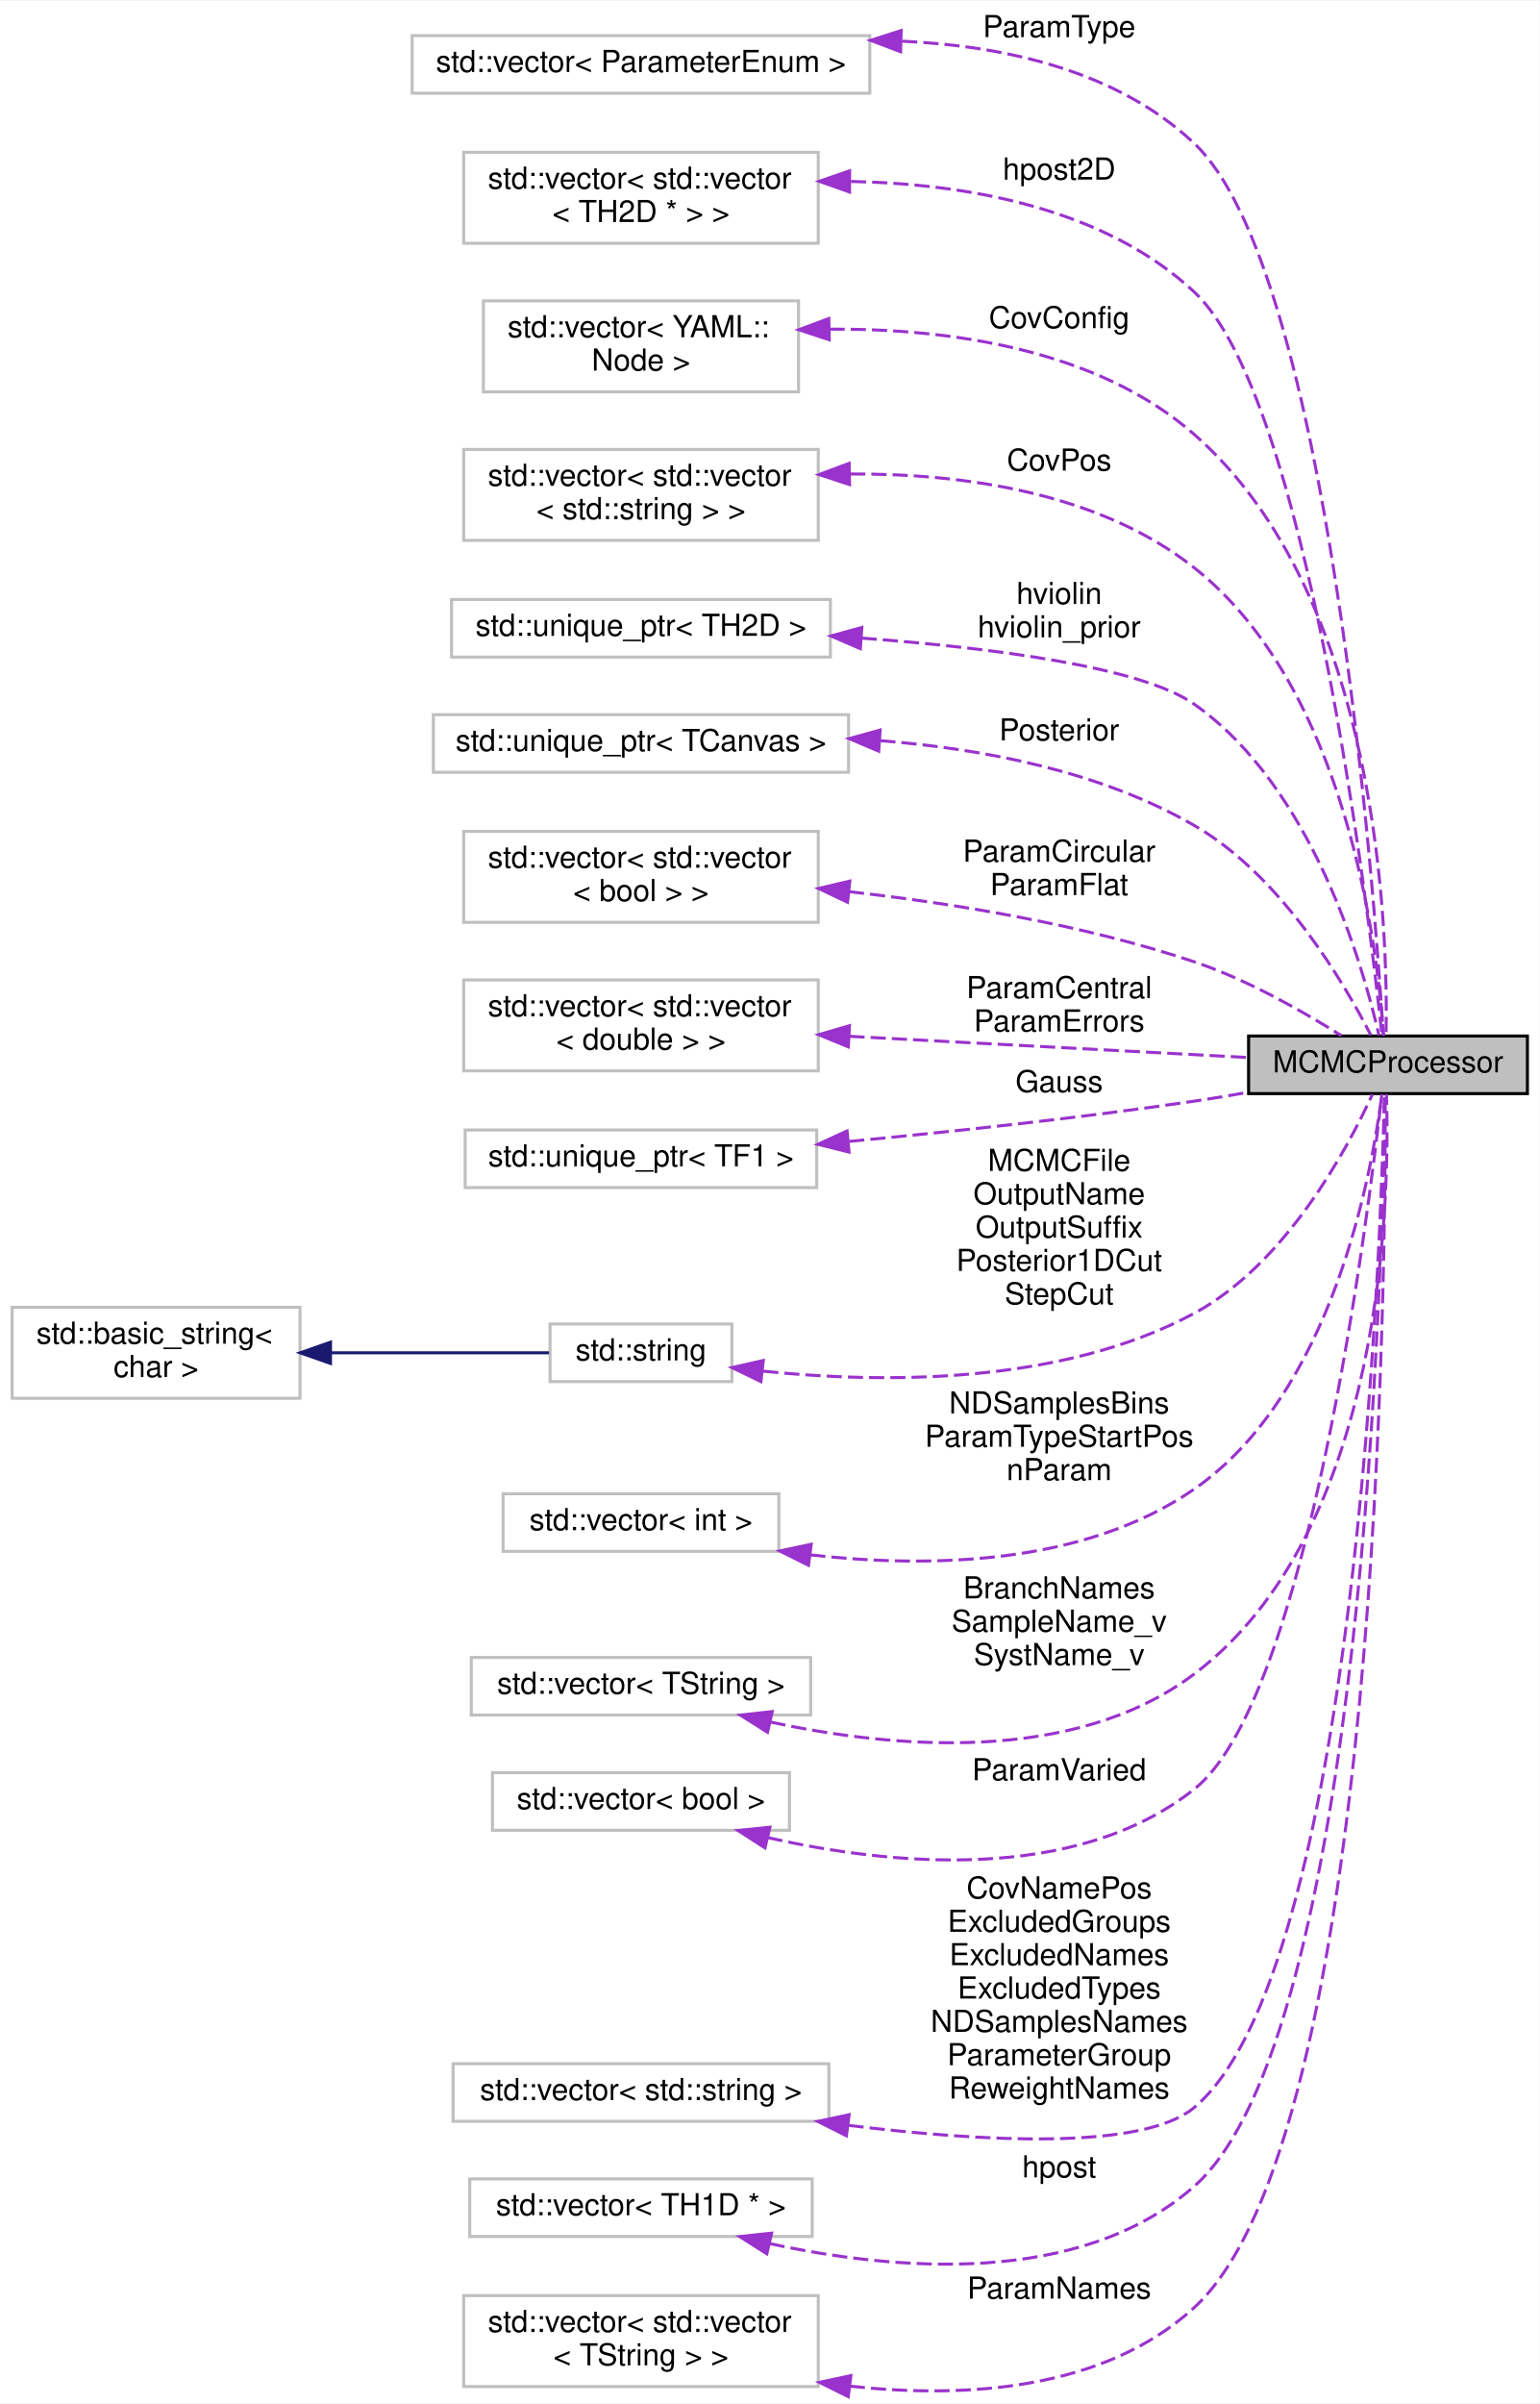
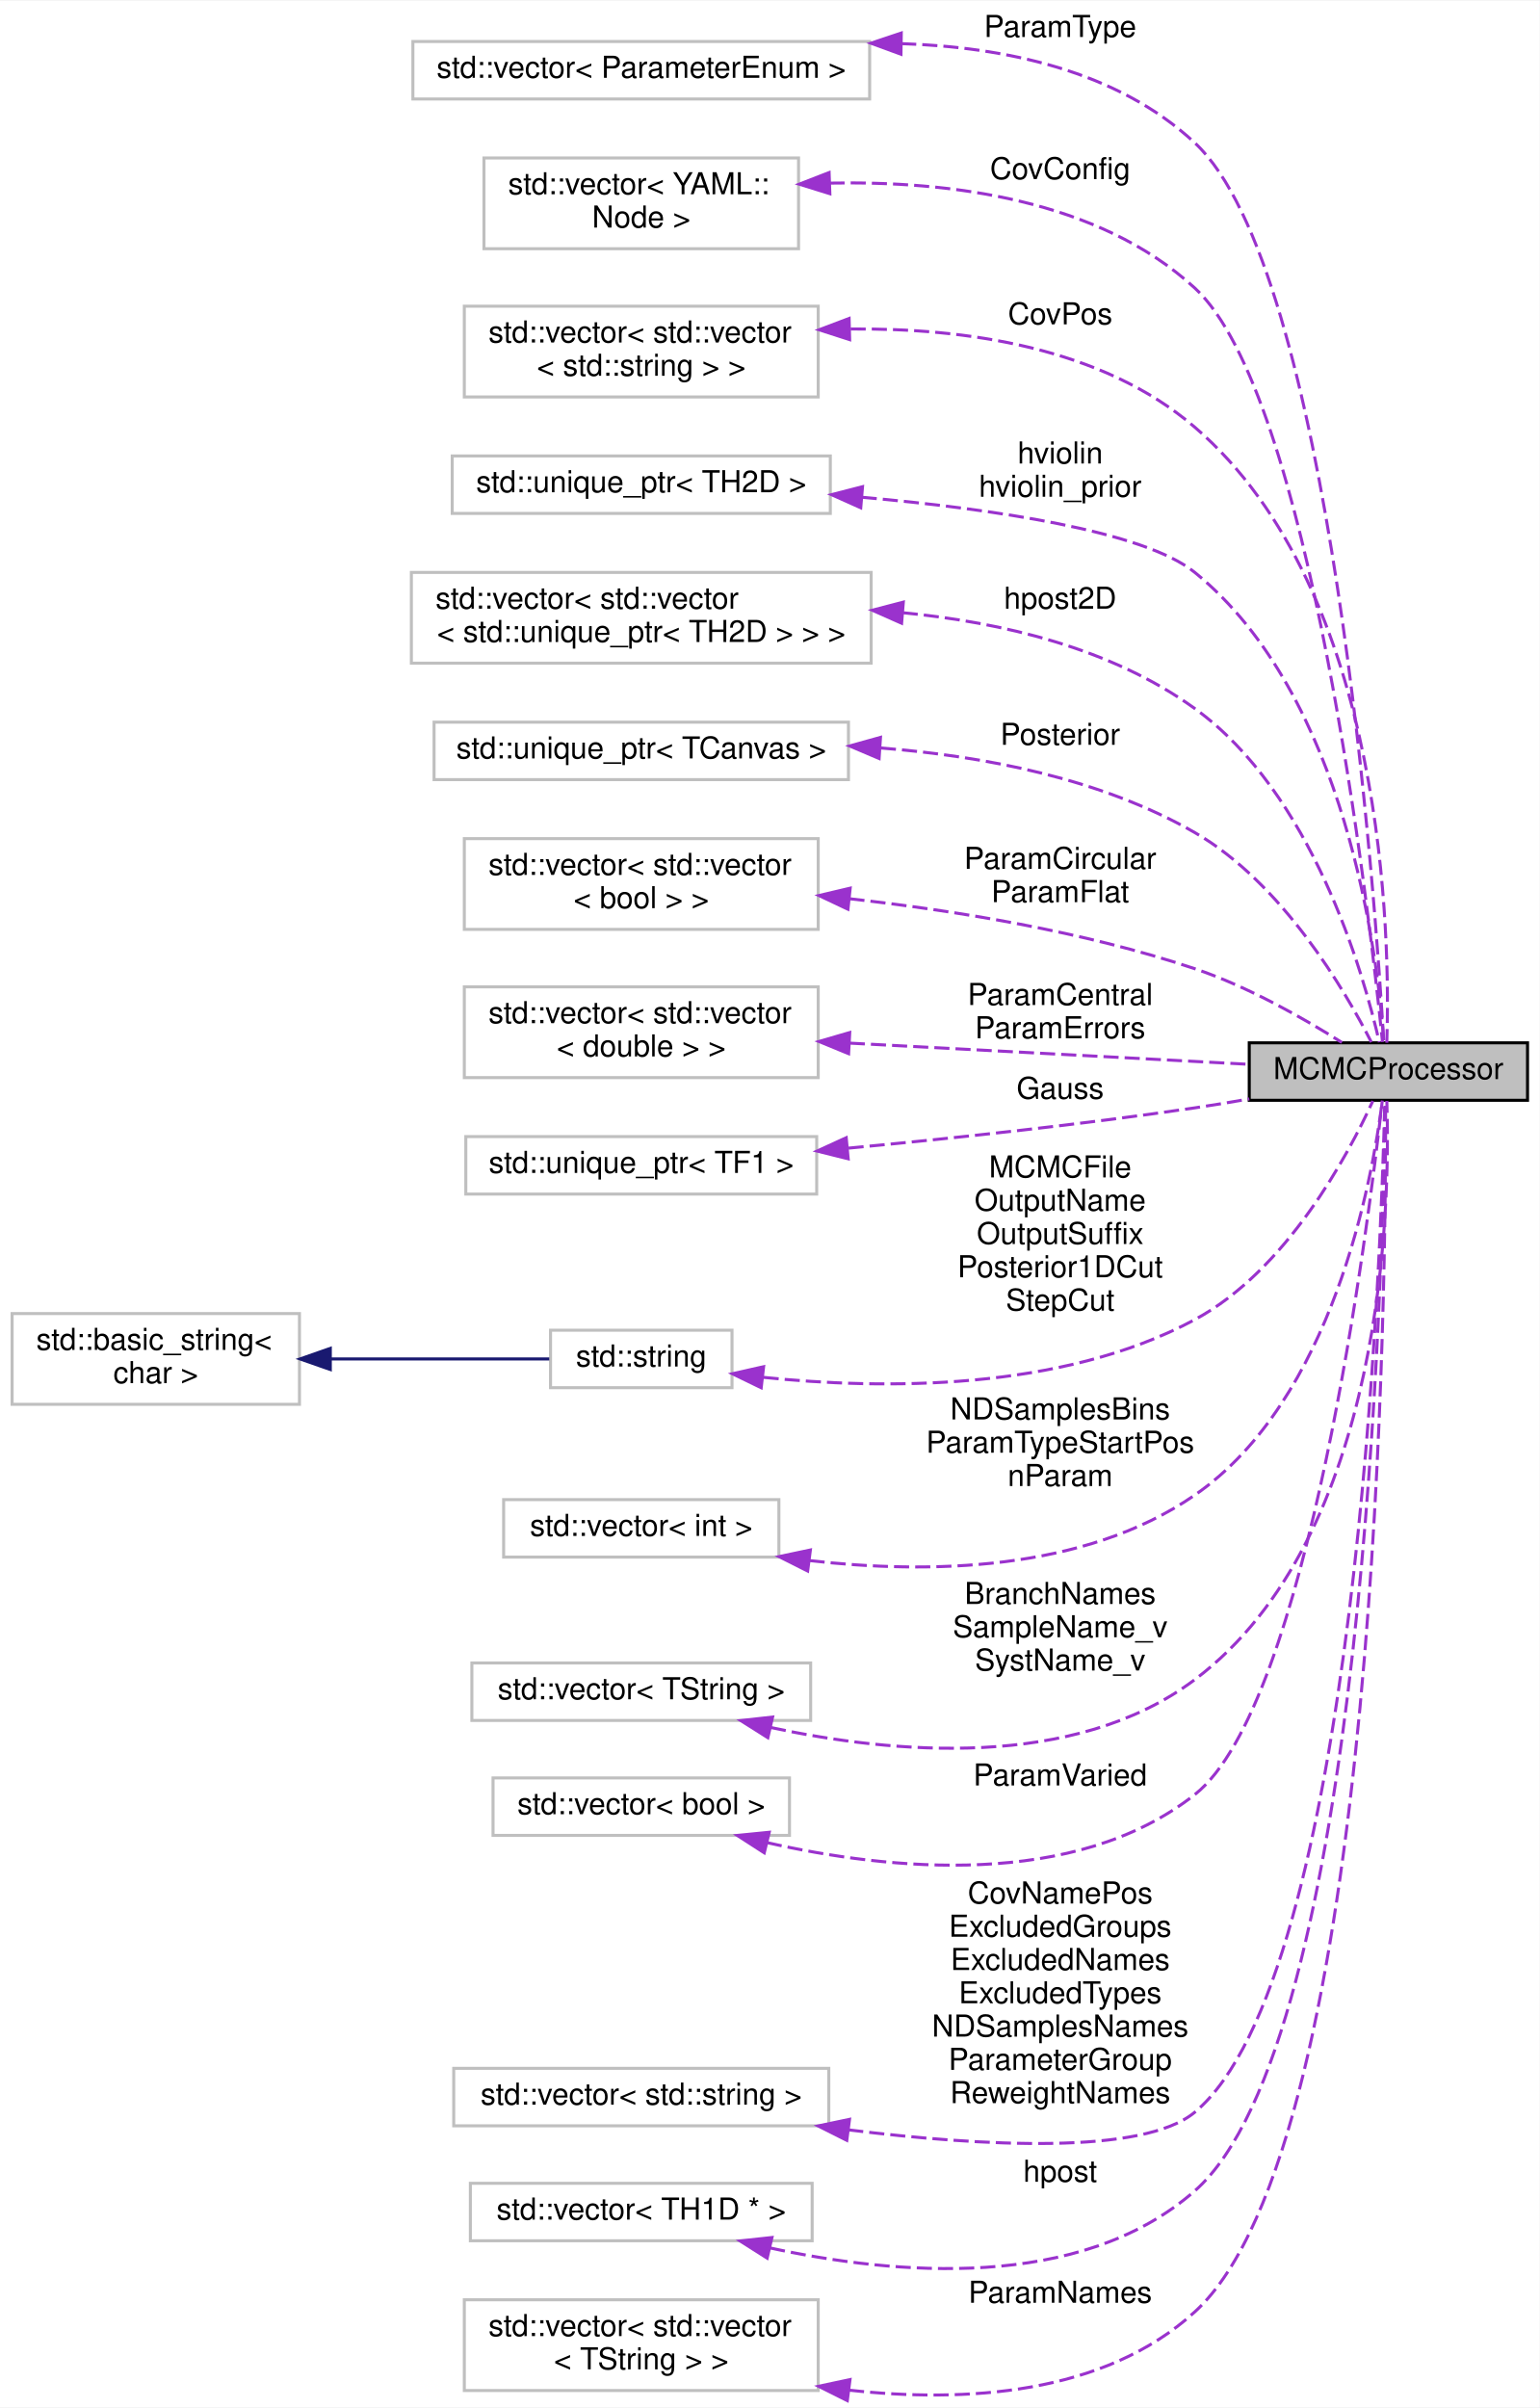
- <svg xmlns="http://www.w3.org/2000/svg" xmlns:xlink="http://www.w3.org/1999/xlink" width="508pt" height="793pt" viewBox="0.00 0.00 508.00 792.51">
-   <g id="graph0" class="graph" transform="scale(1 1) rotate(0) translate(4 788.51)">
-     <polygon fill="white" stroke="transparent" points="-4,4 -4,-788.51 504,-788.51 504,4 -4,4" />
+ <svg xmlns="http://www.w3.org/2000/svg" xmlns:xlink="http://www.w3.org/1999/xlink" width="509pt" height="796pt" viewBox="0.00 0.00 509.00 795.56">
+   <g id="graph0" class="graph" transform="scale(1 1) rotate(0) translate(4 791.56)">
+     <polygon fill="white" stroke="transparent" points="-4,4 -4,-791.56 505,-791.56 505,4 -4,4" />
    <g id="node1" class="node">
      <g id="a_node1">
        <a xlink:title="Class responsible for processing MCMC chains, performing diagnostics, generating plots,...">
-           <polygon fill="#bfbfbf" stroke="black" points="408,-428.01 408,-447.01 500,-447.01 500,-428.01 408,-428.01" />
-           <text text-anchor="middle" x="454" y="-435.01" font-family="Helvetica" font-size="10.00">MCMCProcessor</text>
+           <polygon fill="#bfbfbf" stroke="black" points="409,-428.06 409,-447.06 501,-447.06 501,-428.06 409,-428.06" />
+           <text text-anchor="middle" x="455" y="-435.06" font-family="Helvetica" font-size="10.00">MCMCProcessor</text>
        </a>
      </g>
    </g>
    <g id="node2" class="node">
      <g id="a_node2">
        <a xlink:title=" ">
-           <polygon fill="white" stroke="#bfbfbf" points="132,-758.01 132,-777.01 283,-777.01 283,-758.01 132,-758.01" />
-           <text text-anchor="middle" x="207.5" y="-765.01" font-family="Helvetica" font-size="10.00">std::vector&lt; ParameterEnum &gt;</text>
+           <polygon fill="white" stroke="#bfbfbf" points="132.5,-759.06 132.5,-778.06 283.5,-778.06 283.5,-759.06 132.5,-759.06" />
+           <text text-anchor="middle" x="208" y="-766.06" font-family="Helvetica" font-size="10.00">std::vector&lt; ParameterEnum &gt;</text>
        </a>
      </g>
    </g>
    <g id="edge1" class="edge">
-       <path fill="none" stroke="#9a32cd" stroke-dasharray="5,2" d="M293.69,-775.17C327.62,-773.61 364.56,-765.42 390,-741.51 434.48,-699.71 449.57,-493.9 452.46,-447.03" />
-       <polygon fill="#9a32cd" stroke="#9a32cd" points="293.17,-771.68 283.27,-775.45 293.36,-778.68 293.17,-771.68" />
-       <text text-anchor="middle" x="345.5" y="-776.51" font-family="Helvetica" font-size="10.00"> ParamType</text>
+       <path fill="none" stroke="#9a32cd" stroke-dasharray="5,2" d="M293.91,-777.36C328.04,-776.26 365.31,-768.48 391,-744.56 436.1,-702.57 450.71,-494.56 453.48,-447.18" />
+       <polygon fill="#9a32cd" stroke="#9a32cd" points="293.86,-773.86 283.91,-777.5 293.96,-780.86 293.86,-773.86" />
+       <text text-anchor="middle" x="346.5" y="-779.56" font-family="Helvetica" font-size="10.00"> ParamType</text>
    </g>
    <g id="node3" class="node">
      <g id="a_node3">
        <a xlink:title=" ">
-           <polygon fill="white" stroke="#bfbfbf" points="149,-708.51 149,-738.51 266,-738.51 266,-708.51 149,-708.51" />
-           <text text-anchor="start" x="157" y="-726.51" font-family="Helvetica" font-size="10.00">std::vector&lt; std::vector</text>
-           <text text-anchor="middle" x="207.5" y="-715.51" font-family="Helvetica" font-size="10.00">&lt; TH2D * &gt; &gt;</text>
+           <polygon fill="white" stroke="#bfbfbf" points="156,-709.56 156,-739.56 260,-739.56 260,-709.56 156,-709.56" />
+           <text text-anchor="start" x="164" y="-727.56" font-family="Helvetica" font-size="10.00">std::vector&lt; YAML::</text>
+           <text text-anchor="middle" x="208" y="-716.56" font-family="Helvetica" font-size="10.00">Node &gt;</text>
        </a>
      </g>
    </g>
    <g id="edge2" class="edge">
-       <path fill="none" stroke="#9a32cd" stroke-dasharray="5,2" d="M276.8,-728.9C314.68,-728.12 360.04,-720.36 390,-692.51 427.33,-657.82 447.5,-489.34 452.02,-447.12" />
-       <polygon fill="#9a32cd" stroke="#9a32cd" points="276.32,-725.41 266.33,-728.95 276.35,-732.41 276.32,-725.41" />
-       <text text-anchor="middle" x="345.5" y="-729.51" font-family="Helvetica" font-size="10.00"> hpost2D</text>
+       <path fill="none" stroke="#9a32cd" stroke-dasharray="5,2" d="M270.23,-731.25C309.49,-732.03 358.93,-725.99 391,-696.56 429.1,-661.6 448.69,-490.27 453.05,-447.33" />
+       <polygon fill="#9a32cd" stroke="#9a32cd" points="270.35,-727.75 260.23,-730.9 270.1,-734.74 270.35,-727.75" />
+       <text text-anchor="middle" x="346.5" y="-732.56" font-family="Helvetica" font-size="10.00"> CovConfig</text>
    </g>
    <g id="node4" class="node">
      <g id="a_node4">
        <a xlink:title=" ">
-           <polygon fill="white" stroke="#bfbfbf" points="155.5,-659.51 155.5,-689.51 259.5,-689.51 259.5,-659.51 155.5,-659.51" />
-           <text text-anchor="start" x="163.5" y="-677.51" font-family="Helvetica" font-size="10.00">std::vector&lt; YAML::</text>
-           <text text-anchor="middle" x="207.5" y="-666.51" font-family="Helvetica" font-size="10.00">Node &gt;</text>
+           <polygon fill="white" stroke="#bfbfbf" points="149.5,-660.56 149.5,-690.56 266.5,-690.56 266.5,-660.56 149.5,-660.56" />
+           <text text-anchor="start" x="157.5" y="-678.56" font-family="Helvetica" font-size="10.00">std::vector&lt; std::vector</text>
+           <text text-anchor="middle" x="208" y="-667.56" font-family="Helvetica" font-size="10.00">&lt; std::string &gt; &gt;</text>
        </a>
      </g>
    </g>
    <g id="edge3" class="edge">
-       <path fill="none" stroke="#9a32cd" stroke-dasharray="5,2" d="M269.72,-680.18C308.56,-680.39 357.45,-673.92 390,-645.51 451.4,-591.92 454.04,-480.69 453.36,-447.23" />
-       <polygon fill="#9a32cd" stroke="#9a32cd" points="269.63,-676.68 259.56,-679.98 269.49,-683.68 269.63,-676.68" />
-       <text text-anchor="middle" x="345.5" y="-680.51" font-family="Helvetica" font-size="10.00"> CovConfig</text>
+       <path fill="none" stroke="#9a32cd" stroke-dasharray="5,2" d="M277.21,-683.02C314.88,-683.37 360.15,-677.07 391,-650.56 454.47,-596.02 455.6,-480.9 454.48,-447.09" />
+       <polygon fill="#9a32cd" stroke="#9a32cd" points="276.89,-679.51 266.8,-682.76 276.71,-686.51 276.89,-679.51" />
+       <text text-anchor="middle" x="346.5" y="-684.56" font-family="Helvetica" font-size="10.00"> CovPos</text>
    </g>
    <g id="node5" class="node">
      <g id="a_node5">
        <a xlink:title=" ">
-           <polygon fill="white" stroke="#bfbfbf" points="149,-610.51 149,-640.51 266,-640.51 266,-610.51 149,-610.51" />
-           <text text-anchor="start" x="157" y="-628.51" font-family="Helvetica" font-size="10.00">std::vector&lt; std::vector</text>
-           <text text-anchor="middle" x="207.5" y="-617.51" font-family="Helvetica" font-size="10.00">&lt; std::string &gt; &gt;</text>
+           <polygon fill="white" stroke="#bfbfbf" points="145.5,-622.06 145.5,-641.06 270.5,-641.06 270.5,-622.06 145.5,-622.06" />
+           <text text-anchor="middle" x="208" y="-629.06" font-family="Helvetica" font-size="10.00">std::unique_ptr&lt; TH2D &gt;</text>
        </a>
      </g>
    </g>
    <g id="edge4" class="edge">
-       <path fill="none" stroke="#9a32cd" stroke-dasharray="5,2" d="M276.52,-632.41C313.67,-632.57 358.4,-626.43 390,-601.51 440.53,-561.66 450.56,-476.09 452.53,-447.24" />
-       <polygon fill="#9a32cd" stroke="#9a32cd" points="276.33,-628.91 266.26,-632.21 276.19,-635.91 276.33,-628.91" />
-       <text text-anchor="middle" x="345.5" y="-633.51" font-family="Helvetica" font-size="10.00"> CovPos</text>
+       <path fill="none" stroke="#9a32cd" stroke-dasharray="5,2" d="M280.87,-627.41C324.21,-623.55 374.18,-616.22 391,-602.56 441.22,-561.78 451.46,-476.13 453.5,-447.28" />
+       <polygon fill="#9a32cd" stroke="#9a32cd" points="280.56,-623.93 270.89,-628.26 281.15,-630.9 280.56,-623.93" />
+       <text text-anchor="middle" x="346.5" y="-638.56" font-family="Helvetica" font-size="10.00"> hviolin</text>
+       <text text-anchor="middle" x="346.5" y="-627.56" font-family="Helvetica" font-size="10.00">hviolin_prior</text>
    </g>
    <g id="node6" class="node">
      <g id="a_node6">
        <a xlink:title=" ">
-           <polygon fill="white" stroke="#bfbfbf" points="145,-572.01 145,-591.01 270,-591.01 270,-572.01 145,-572.01" />
-           <text text-anchor="middle" x="207.5" y="-579.01" font-family="Helvetica" font-size="10.00">std::unique_ptr&lt; TH2D &gt;</text>
+           <polygon fill="white" stroke="#bfbfbf" points="132,-572.56 132,-602.56 284,-602.56 284,-572.56 132,-572.56" />
+           <text text-anchor="start" x="140" y="-590.56" font-family="Helvetica" font-size="10.00">std::vector&lt; std::vector</text>
+           <text text-anchor="middle" x="208" y="-579.56" font-family="Helvetica" font-size="10.00">&lt; std::unique_ptr&lt; TH2D &gt; &gt; &gt;</text>
        </a>
      </g>
    </g>
    <g id="edge5" class="edge">
-       <path fill="none" stroke="#9a32cd" stroke-dasharray="5,2" d="M280.31,-578.26C323.11,-575.07 372.45,-568.79 390,-556.51 428.88,-529.31 445.72,-470.42 451.02,-447.2" />
-       <polygon fill="#9a32cd" stroke="#9a32cd" points="279.89,-574.78 270.16,-578.97 280.38,-581.77 279.89,-574.78" />
-       <text text-anchor="middle" x="345.5" y="-589.51" font-family="Helvetica" font-size="10.00"> hviolin</text>
-       <text text-anchor="middle" x="345.5" y="-578.51" font-family="Helvetica" font-size="10.00">hviolin_prior</text>
+       <path fill="none" stroke="#9a32cd" stroke-dasharray="5,2" d="M294.44,-589.24C327.22,-586.07 363.35,-577.52 391,-557.56 429.73,-529.6 446.65,-470.53 452,-447.27" />
+       <polygon fill="#9a32cd" stroke="#9a32cd" points="294.07,-585.76 284.38,-590.06 294.64,-592.74 294.07,-585.76" />
+       <text text-anchor="middle" x="346.5" y="-590.56" font-family="Helvetica" font-size="10.00"> hpost2D</text>
    </g>
    <g id="node7" class="node">
      <g id="a_node7">
        <a xlink:title=" ">
-           <polygon fill="white" stroke="#bfbfbf" points="139,-534.01 139,-553.01 276,-553.01 276,-534.01 139,-534.01" />
-           <text text-anchor="middle" x="207.5" y="-541.01" font-family="Helvetica" font-size="10.00">std::unique_ptr&lt; TCanvas &gt;</text>
+           <polygon fill="white" stroke="#bfbfbf" points="139.5,-534.06 139.5,-553.06 276.5,-553.06 276.5,-534.06 139.5,-534.06" />
+           <text text-anchor="middle" x="208" y="-541.06" font-family="Helvetica" font-size="10.00">std::unique_ptr&lt; TCanvas &gt;</text>
        </a>
      </g>
    </g>
    <g id="edge6" class="edge">
-       <path fill="none" stroke="#9a32cd" stroke-dasharray="5,2" d="M286.49,-544.43C320.22,-541.77 358.98,-534.38 390,-516.51 418.88,-499.87 439.59,-464.42 448.36,-447.24" />
-       <polygon fill="#9a32cd" stroke="#9a32cd" points="285.95,-540.96 276.2,-545.11 286.41,-547.94 285.95,-540.96" />
-       <text text-anchor="middle" x="345.5" y="-544.51" font-family="Helvetica" font-size="10.00"> Posterior</text>
+       <path fill="none" stroke="#9a32cd" stroke-dasharray="5,2" d="M287.21,-544.52C321.03,-541.86 359.89,-534.47 391,-516.56 419.88,-499.93 440.6,-464.47 449.36,-447.29" />
+       <polygon fill="#9a32cd" stroke="#9a32cd" points="286.63,-541.05 276.89,-545.19 287.09,-548.03 286.63,-541.05" />
+       <text text-anchor="middle" x="346.5" y="-545.56" font-family="Helvetica" font-size="10.00"> Posterior</text>
    </g>
    <g id="node8" class="node">
      <g id="a_node8">
        <a xlink:title=" ">
-           <polygon fill="white" stroke="#bfbfbf" points="149,-484.51 149,-514.51 266,-514.51 266,-484.51 149,-484.51" />
-           <text text-anchor="start" x="157" y="-502.51" font-family="Helvetica" font-size="10.00">std::vector&lt; std::vector</text>
-           <text text-anchor="middle" x="207.5" y="-491.51" font-family="Helvetica" font-size="10.00">&lt; bool &gt; &gt;</text>
+           <polygon fill="white" stroke="#bfbfbf" points="149.5,-484.56 149.5,-514.56 266.5,-514.56 266.5,-484.56 149.5,-484.56" />
+           <text text-anchor="start" x="157.5" y="-502.56" font-family="Helvetica" font-size="10.00">std::vector&lt; std::vector</text>
+           <text text-anchor="middle" x="208" y="-491.56" font-family="Helvetica" font-size="10.00">&lt; bool &gt; &gt;</text>
        </a>
      </g>
    </g>
    <g id="edge7" class="edge">
-       <path fill="none" stroke="#9a32cd" stroke-dasharray="5,2" d="M276.13,-494.62C310.84,-490.73 353.41,-483.8 390,-471.51 407.67,-465.58 426.26,-454.92 438.63,-447.12" />
-       <polygon fill="#9a32cd" stroke="#9a32cd" points="275.67,-491.14 266.1,-495.68 276.41,-498.11 275.67,-491.14" />
-       <text text-anchor="middle" x="345.5" y="-504.51" font-family="Helvetica" font-size="10.00"> ParamCircular</text>
-       <text text-anchor="middle" x="345.5" y="-493.51" font-family="Helvetica" font-size="10.00">ParamFlat</text>
+       <path fill="none" stroke="#9a32cd" stroke-dasharray="5,2" d="M276.82,-494.69C311.63,-490.8 354.31,-483.87 391,-471.56 408.67,-465.63 427.27,-454.98 439.63,-447.17" />
+       <polygon fill="#9a32cd" stroke="#9a32cd" points="276.33,-491.22 266.75,-495.75 277.07,-498.18 276.33,-491.22" />
+       <text text-anchor="middle" x="346.5" y="-504.56" font-family="Helvetica" font-size="10.00"> ParamCircular</text>
+       <text text-anchor="middle" x="346.5" y="-493.56" font-family="Helvetica" font-size="10.00">ParamFlat</text>
    </g>
    <g id="node9" class="node">
      <g id="a_node9">
        <a xlink:title=" ">
-           <polygon fill="white" stroke="#bfbfbf" points="149,-435.51 149,-465.51 266,-465.51 266,-435.51 149,-435.51" />
-           <text text-anchor="start" x="157" y="-453.51" font-family="Helvetica" font-size="10.00">std::vector&lt; std::vector</text>
-           <text text-anchor="middle" x="207.5" y="-442.51" font-family="Helvetica" font-size="10.00">&lt; double &gt; &gt;</text>
+           <polygon fill="white" stroke="#bfbfbf" points="149.5,-435.56 149.5,-465.56 266.5,-465.56 266.5,-435.56 149.5,-435.56" />
+           <text text-anchor="start" x="157.5" y="-453.56" font-family="Helvetica" font-size="10.00">std::vector&lt; std::vector</text>
+           <text text-anchor="middle" x="208" y="-442.56" font-family="Helvetica" font-size="10.00">&lt; double &gt; &gt;</text>
        </a>
      </g>
    </g>
    <g id="edge8" class="edge">
-       <path fill="none" stroke="#9a32cd" stroke-dasharray="5,2" d="M276.29,-446.91C318.29,-444.67 371.07,-441.87 407.96,-439.91" />
-       <polygon fill="#9a32cd" stroke="#9a32cd" points="275.93,-443.42 266.13,-447.45 276.31,-450.41 275.93,-443.42" />
-       <text text-anchor="middle" x="345.5" y="-459.51" font-family="Helvetica" font-size="10.00"> ParamCentral</text>
-       <text text-anchor="middle" x="345.5" y="-448.51" font-family="Helvetica" font-size="10.00">ParamErrors</text>
+       <path fill="none" stroke="#9a32cd" stroke-dasharray="5,2" d="M276.93,-446.96C319.01,-444.72 371.9,-441.92 408.87,-439.96" />
+       <polygon fill="#9a32cd" stroke="#9a32cd" points="276.55,-443.47 266.75,-447.5 276.92,-450.46 276.55,-443.47" />
+       <text text-anchor="middle" x="346.5" y="-459.56" font-family="Helvetica" font-size="10.00"> ParamCentral</text>
+       <text text-anchor="middle" x="346.5" y="-448.56" font-family="Helvetica" font-size="10.00">ParamErrors</text>
    </g>
    <g id="node10" class="node">
      <g id="a_node10">
        <a xlink:title=" ">
-           <polygon fill="white" stroke="#bfbfbf" points="149.5,-397.01 149.5,-416.01 265.5,-416.01 265.5,-397.01 149.5,-397.01" />
-           <text text-anchor="middle" x="207.5" y="-404.01" font-family="Helvetica" font-size="10.00">std::unique_ptr&lt; TF1 &gt;</text>
+           <polygon fill="white" stroke="#bfbfbf" points="150,-397.06 150,-416.06 266,-416.06 266,-397.06 150,-397.06" />
+           <text text-anchor="middle" x="208" y="-404.06" font-family="Helvetica" font-size="10.00">std::unique_ptr&lt; TF1 &gt;</text>
        </a>
      </g>
    </g>
    <g id="edge9" class="edge">
-       <path fill="none" stroke="#9a32cd" stroke-dasharray="5,2" d="M276.22,-412.24C310.42,-415.48 352.5,-419.99 390,-425.51 395.84,-426.37 401.96,-427.39 408,-428.46" />
-       <polygon fill="#9a32cd" stroke="#9a32cd" points="276.16,-408.72 265.88,-411.28 275.51,-415.69 276.16,-408.72" />
-       <text text-anchor="middle" x="345.5" y="-428.51" font-family="Helvetica" font-size="10.00"> Gauss</text>
+       <path fill="none" stroke="#9a32cd" stroke-dasharray="5,2" d="M276.52,-412.25C310.88,-415.48 353.26,-420.01 391,-425.56 396.84,-426.42 402.96,-427.44 409,-428.51" />
+       <polygon fill="#9a32cd" stroke="#9a32cd" points="276.41,-408.72 266.13,-411.28 275.76,-415.69 276.41,-408.72" />
+       <text text-anchor="middle" x="346.5" y="-428.56" font-family="Helvetica" font-size="10.00"> Gauss</text>
    </g>
    <g id="node11" class="node">
      <g id="a_node11">
        <a xlink:title=" ">
-           <polygon fill="white" stroke="#bfbfbf" points="177.5,-333.01 177.5,-352.01 237.5,-352.01 237.5,-333.01 177.5,-333.01" />
-           <text text-anchor="middle" x="207.5" y="-340.01" font-family="Helvetica" font-size="10.00">std::string</text>
+           <polygon fill="white" stroke="#bfbfbf" points="178,-333.06 178,-352.06 238,-352.06 238,-333.06 178,-333.06" />
+           <text text-anchor="middle" x="208" y="-340.06" font-family="Helvetica" font-size="10.00">std::string</text>
        </a>
      </g>
    </g>
    <g id="edge10" class="edge">
-       <path fill="none" stroke="#9a32cd" stroke-dasharray="5,2" d="M247.84,-336.45C286.43,-332.46 345.75,-331.71 390,-355.51 420.35,-371.84 440.61,-409.8 448.85,-427.76" />
-       <polygon fill="#9a32cd" stroke="#9a32cd" points="247.07,-333.02 237.54,-337.64 247.87,-339.97 247.07,-333.02" />
-       <text text-anchor="middle" x="345.5" y="-402.51" font-family="Helvetica" font-size="10.00"> MCMCFile</text>
-       <text text-anchor="middle" x="345.5" y="-391.51" font-family="Helvetica" font-size="10.00">OutputName</text>
-       <text text-anchor="middle" x="345.5" y="-380.51" font-family="Helvetica" font-size="10.00">OutputSuffix</text>
-       <text text-anchor="middle" x="345.5" y="-369.51" font-family="Helvetica" font-size="10.00">Posterior1DCut</text>
-       <text text-anchor="middle" x="345.5" y="-358.51" font-family="Helvetica" font-size="10.00">StepCut</text>
+       <path fill="none" stroke="#9a32cd" stroke-dasharray="5,2" d="M248.45,-336.47C287.14,-332.47 346.63,-331.7 391,-355.56 421.36,-371.89 441.62,-409.85 449.85,-427.81" />
+       <polygon fill="#9a32cd" stroke="#9a32cd" points="247.65,-333.04 238.12,-337.67 248.45,-340 247.65,-333.04" />
+       <text text-anchor="middle" x="346.5" y="-402.56" font-family="Helvetica" font-size="10.00"> MCMCFile</text>
+       <text text-anchor="middle" x="346.5" y="-391.56" font-family="Helvetica" font-size="10.00">OutputName</text>
+       <text text-anchor="middle" x="346.5" y="-380.56" font-family="Helvetica" font-size="10.00">OutputSuffix</text>
+       <text text-anchor="middle" x="346.5" y="-369.56" font-family="Helvetica" font-size="10.00">Posterior1DCut</text>
+       <text text-anchor="middle" x="346.5" y="-358.56" font-family="Helvetica" font-size="10.00">StepCut</text>
    </g>
    <g id="node12" class="node">
      <g id="a_node12">
        <a xlink:title=" ">
-           <polygon fill="white" stroke="#bfbfbf" points="0,-327.51 0,-357.51 95,-357.51 95,-327.51 0,-327.51" />
-           <text text-anchor="start" x="8" y="-345.51" font-family="Helvetica" font-size="10.00">std::basic_string&lt;</text>
-           <text text-anchor="middle" x="47.5" y="-334.51" font-family="Helvetica" font-size="10.00"> char &gt;</text>
+           <polygon fill="white" stroke="#bfbfbf" points="0,-327.56 0,-357.56 95,-357.56 95,-327.56 0,-327.56" />
+           <text text-anchor="start" x="8" y="-345.56" font-family="Helvetica" font-size="10.00">std::basic_string&lt;</text>
+           <text text-anchor="middle" x="47.5" y="-334.56" font-family="Helvetica" font-size="10.00"> char &gt;</text>
        </a>
      </g>
    </g>
    <g id="edge11" class="edge">
-       <path fill="none" stroke="midnightblue" d="M105.27,-342.51C129.61,-342.51 157.02,-342.51 177.17,-342.51" />
-       <polygon fill="midnightblue" stroke="midnightblue" points="105.05,-339.01 95.05,-342.51 105.05,-346.01 105.05,-339.01" />
+       <path fill="none" stroke="midnightblue" d="M105.45,-342.56C129.87,-342.56 157.36,-342.56 177.58,-342.56" />
+       <polygon fill="midnightblue" stroke="midnightblue" points="105.2,-339.06 95.2,-342.56 105.2,-346.06 105.2,-339.06" />
    </g>
    <g id="node13" class="node">
      <g id="a_node13">
        <a xlink:title=" ">
-           <polygon fill="white" stroke="#bfbfbf" points="162,-277.01 162,-296.01 253,-296.01 253,-277.01 162,-277.01" />
-           <text text-anchor="middle" x="207.5" y="-284.01" font-family="Helvetica" font-size="10.00">std::vector&lt; int &gt;</text>
+           <polygon fill="white" stroke="#bfbfbf" points="162.5,-277.06 162.5,-296.06 253.5,-296.06 253.5,-277.06 162.5,-277.06" />
+           <text text-anchor="middle" x="208" y="-284.06" font-family="Helvetica" font-size="10.00">std::vector&lt; int &gt;</text>
        </a>
      </g>
    </g>
    <g id="edge12" class="edge">
-       <path fill="none" stroke="#9a32cd" stroke-dasharray="5,2" d="M263.37,-275.86C302.1,-271.46 353.39,-272.24 390,-297.51 435.62,-329.01 448.7,-401.75 452,-427.91" />
-       <polygon fill="#9a32cd" stroke="#9a32cd" points="262.78,-272.41 253.31,-277.15 263.68,-279.35 262.78,-272.41" />
-       <text text-anchor="middle" x="345.5" y="-322.51" font-family="Helvetica" font-size="10.00"> NDSamplesBins</text>
-       <text text-anchor="middle" x="345.5" y="-311.51" font-family="Helvetica" font-size="10.00">ParamTypeStartPos</text>
-       <text text-anchor="middle" x="345.5" y="-300.51" font-family="Helvetica" font-size="10.00">nParam</text>
+       <path fill="none" stroke="#9a32cd" stroke-dasharray="5,2" d="M263.64,-275.91C302.52,-271.44 354.17,-272.14 391,-297.56 436.62,-329.06 449.7,-401.79 453,-427.96" />
+       <polygon fill="#9a32cd" stroke="#9a32cd" points="263.01,-272.46 253.55,-277.22 263.91,-279.41 263.01,-272.46" />
+       <text text-anchor="middle" x="346.5" y="-322.56" font-family="Helvetica" font-size="10.00"> NDSamplesBins</text>
+       <text text-anchor="middle" x="346.5" y="-311.56" font-family="Helvetica" font-size="10.00">ParamTypeStartPos</text>
+       <text text-anchor="middle" x="346.5" y="-300.56" font-family="Helvetica" font-size="10.00">nParam</text>
    </g>
    <g id="node14" class="node">
      <g id="a_node14">
        <a xlink:title=" ">
-           <polygon fill="white" stroke="#bfbfbf" points="151.5,-223.01 151.5,-242.01 263.5,-242.01 263.5,-223.01 151.5,-223.01" />
-           <text text-anchor="middle" x="207.5" y="-230.01" font-family="Helvetica" font-size="10.00">std::vector&lt; TString &gt;</text>
+           <polygon fill="white" stroke="#bfbfbf" points="152,-223.06 152,-242.06 264,-242.06 264,-223.06 152,-223.06" />
+           <text text-anchor="middle" x="208" y="-230.06" font-family="Helvetica" font-size="10.00">std::vector&lt; TString &gt;</text>
        </a>
      </g>
    </g>
    <g id="edge13" class="edge">
-       <path fill="none" stroke="#9a32cd" stroke-dasharray="5,2" d="M250.26,-220.7C290.21,-212.1 350.14,-206.55 390,-236.51 453.14,-283.97 454.58,-394.44 453.49,-427.8" />
-       <polygon fill="#9a32cd" stroke="#9a32cd" points="249.26,-217.34 240.3,-223 250.83,-224.16 249.26,-217.34" />
-       <text text-anchor="middle" x="345.5" y="-261.51" font-family="Helvetica" font-size="10.00"> BranchNames</text>
-       <text text-anchor="middle" x="345.5" y="-250.51" font-family="Helvetica" font-size="10.00">SampleName_v</text>
-       <text text-anchor="middle" x="345.5" y="-239.51" font-family="Helvetica" font-size="10.00">SystName_v</text>
+       <path fill="none" stroke="#9a32cd" stroke-dasharray="5,2" d="M250.87,-220.72C290.94,-212.08 351.02,-206.52 391,-236.56 454.14,-284.02 455.58,-394.49 454.49,-427.85" />
+       <polygon fill="#9a32cd" stroke="#9a32cd" points="249.85,-217.36 240.89,-223.02 251.42,-224.18 249.85,-217.36" />
+       <text text-anchor="middle" x="346.5" y="-261.56" font-family="Helvetica" font-size="10.00"> BranchNames</text>
+       <text text-anchor="middle" x="346.5" y="-250.56" font-family="Helvetica" font-size="10.00">SampleName_v</text>
+       <text text-anchor="middle" x="346.5" y="-239.56" font-family="Helvetica" font-size="10.00">SystName_v</text>
    </g>
    <g id="node15" class="node">
      <g id="a_node15">
        <a xlink:title=" ">
-           <polygon fill="white" stroke="#bfbfbf" points="158.5,-185.01 158.5,-204.01 256.5,-204.01 256.5,-185.01 158.5,-185.01" />
-           <text text-anchor="middle" x="207.5" y="-192.01" font-family="Helvetica" font-size="10.00">std::vector&lt; bool &gt;</text>
+           <polygon fill="white" stroke="#bfbfbf" points="159,-185.06 159,-204.06 257,-204.06 257,-185.06 159,-185.06" />
+           <text text-anchor="middle" x="208" y="-192.06" font-family="Helvetica" font-size="10.00">std::vector&lt; bool &gt;</text>
        </a>
      </g>
    </g>
    <g id="edge14" class="edge">
-       <path fill="none" stroke="#9a32cd" stroke-dasharray="5,2" d="M249.26,-182.6C289.44,-173.53 350.41,-167.3 390,-198.51 427.49,-228.07 447.4,-386.79 451.97,-427.82" />
-       <polygon fill="#9a32cd" stroke="#9a32cd" points="248.42,-179.2 239.52,-184.94 250.06,-186.01 248.42,-179.2" />
-       <text text-anchor="middle" x="345.5" y="-201.51" font-family="Helvetica" font-size="10.00"> ParamVaried</text>
+       <path fill="none" stroke="#9a32cd" stroke-dasharray="5,2" d="M249.53,-182.69C289.81,-173.55 351.19,-167.18 391,-198.56 428.49,-228.11 448.4,-386.84 452.97,-427.87" />
+       <polygon fill="#9a32cd" stroke="#9a32cd" points="248.66,-179.3 239.76,-185.05 250.31,-186.1 248.66,-179.3" />
+       <text text-anchor="middle" x="346.5" y="-201.56" font-family="Helvetica" font-size="10.00"> ParamVaried</text>
    </g>
    <g id="node16" class="node">
      <g id="a_node16">
        <a xlink:title=" ">
-           <polygon fill="white" stroke="#bfbfbf" points="145.5,-89.01 145.5,-108.01 269.5,-108.01 269.5,-89.01 145.5,-89.01" />
-           <text text-anchor="middle" x="207.5" y="-96.01" font-family="Helvetica" font-size="10.00">std::vector&lt; std::string &gt;</text>
+           <polygon fill="white" stroke="#bfbfbf" points="146,-89.06 146,-108.06 270,-108.06 270,-89.06 146,-89.06" />
+           <text text-anchor="middle" x="208" y="-96.06" font-family="Helvetica" font-size="10.00">std::vector&lt; std::string &gt;</text>
        </a>
      </g>
    </g>
    <g id="edge15" class="edge">
-       <path fill="none" stroke="#9a32cd" stroke-dasharray="5,2" d="M276,-87.67C320.29,-82.21 373.04,-79.38 390,-93.51 443.29,-137.93 451.64,-377.12 452.82,-427.99" />
-       <polygon fill="#9a32cd" stroke="#9a32cd" points="275.29,-84.23 265.83,-88.99 276.19,-91.18 275.29,-84.23" />
-       <text text-anchor="middle" x="345.5" y="-162.51" font-family="Helvetica" font-size="10.00"> CovNamePos</text>
-       <text text-anchor="middle" x="345.5" y="-151.51" font-family="Helvetica" font-size="10.00">ExcludedGroups</text>
-       <text text-anchor="middle" x="345.5" y="-140.51" font-family="Helvetica" font-size="10.00">ExcludedNames</text>
-       <text text-anchor="middle" x="345.5" y="-129.51" font-family="Helvetica" font-size="10.00">ExcludedTypes</text>
-       <text text-anchor="middle" x="345.5" y="-118.51" font-family="Helvetica" font-size="10.00">NDSamplesNames</text>
-       <text text-anchor="middle" x="345.5" y="-107.51" font-family="Helvetica" font-size="10.00">ParameterGroup</text>
-       <text text-anchor="middle" x="345.5" y="-96.51" font-family="Helvetica" font-size="10.00">ReweightNames</text>
+       <path fill="none" stroke="#9a32cd" stroke-dasharray="5,2" d="M276.41,-87.73C320.88,-82.23 373.96,-79.36 391,-93.56 444.29,-137.98 452.64,-377.17 453.82,-428.04" />
+       <polygon fill="#9a32cd" stroke="#9a32cd" points="275.95,-84.26 266.48,-89.02 276.85,-91.2 275.95,-84.26" />
+       <text text-anchor="middle" x="346.5" y="-162.56" font-family="Helvetica" font-size="10.00"> CovNamePos</text>
+       <text text-anchor="middle" x="346.5" y="-151.56" font-family="Helvetica" font-size="10.00">ExcludedGroups</text>
+       <text text-anchor="middle" x="346.5" y="-140.56" font-family="Helvetica" font-size="10.00">ExcludedNames</text>
+       <text text-anchor="middle" x="346.5" y="-129.56" font-family="Helvetica" font-size="10.00">ExcludedTypes</text>
+       <text text-anchor="middle" x="346.5" y="-118.56" font-family="Helvetica" font-size="10.00">NDSamplesNames</text>
+       <text text-anchor="middle" x="346.5" y="-107.56" font-family="Helvetica" font-size="10.00">ParameterGroup</text>
+       <text text-anchor="middle" x="346.5" y="-96.56" font-family="Helvetica" font-size="10.00">ReweightNames</text>
    </g>
    <g id="node17" class="node">
      <g id="a_node17">
        <a xlink:title=" ">
-           <polygon fill="white" stroke="#bfbfbf" points="151,-51.01 151,-70.01 264,-70.01 264,-51.01 151,-51.01" />
-           <text text-anchor="middle" x="207.5" y="-58.01" font-family="Helvetica" font-size="10.00">std::vector&lt; TH1D * &gt;</text>
+           <polygon fill="white" stroke="#bfbfbf" points="151.5,-51.06 151.5,-70.06 264.5,-70.06 264.5,-51.06 151.5,-51.06" />
+           <text text-anchor="middle" x="208" y="-58.06" font-family="Helvetica" font-size="10.00">std::vector&lt; TH1D * &gt;</text>
        </a>
      </g>
    </g>
    <g id="edge16" class="edge">
-       <path fill="none" stroke="#9a32cd" stroke-dasharray="5,2" d="M249.97,-48.68C290.7,-39.81 352.09,-34.24 390,-67.51 446.07,-116.73 452.24,-373.96 452.92,-427.68" />
-       <polygon fill="#9a32cd" stroke="#9a32cd" points="249.03,-45.3 240.09,-50.98 250.62,-52.12 249.03,-45.3" />
-       <text text-anchor="middle" x="345.5" y="-70.51" font-family="Helvetica" font-size="10.00"> hpost</text>
+       <path fill="none" stroke="#9a32cd" stroke-dasharray="5,2" d="M250.59,-48.69C291.43,-39.8 352.99,-34.2 391,-67.56 447.08,-116.77 453.24,-374.01 453.92,-427.73" />
+       <polygon fill="#9a32cd" stroke="#9a32cd" points="249.62,-45.32 240.67,-51 251.21,-52.14 249.62,-45.32" />
+       <text text-anchor="middle" x="346.5" y="-70.56" font-family="Helvetica" font-size="10.00"> hpost</text>
    </g>
    <g id="node18" class="node">
      <g id="a_node18">
        <a xlink:title=" ">
-           <polygon fill="white" stroke="#bfbfbf" points="149,-1.51 149,-31.51 266,-31.51 266,-1.51 149,-1.51" />
-           <text text-anchor="start" x="157" y="-19.51" font-family="Helvetica" font-size="10.00">std::vector&lt; std::vector</text>
-           <text text-anchor="middle" x="207.5" y="-8.51" font-family="Helvetica" font-size="10.00">&lt; TString &gt; &gt;</text>
+           <polygon fill="white" stroke="#bfbfbf" points="149.5,-1.56 149.5,-31.56 266.5,-31.56 266.5,-1.56 149.5,-1.56" />
+           <text text-anchor="start" x="157.5" y="-19.56" font-family="Helvetica" font-size="10.00">std::vector&lt; std::vector</text>
+           <text text-anchor="middle" x="208" y="-8.56" font-family="Helvetica" font-size="10.00">&lt; TString &gt; &gt;</text>
        </a>
      </g>
    </g>
    <g id="edge17" class="edge">
-       <path fill="none" stroke="#9a32cd" stroke-dasharray="5,2" d="M276.4,-1.64C314.4,2.49 360.02,-0.17 390,-27.51 451.32,-83.44 453.29,-371.04 453.07,-427.78" />
-       <polygon fill="#9a32cd" stroke="#9a32cd" points="275.9,1.82 266.41,-2.9 276.77,-5.12 275.9,1.82" />
-       <text text-anchor="middle" x="345.5" y="-30.51" font-family="Helvetica" font-size="10.00"> ParamNames</text>
+       <path fill="none" stroke="#9a32cd" stroke-dasharray="5,2" d="M276.68,-1.68C314.87,2.53 360.83,-0.05 391,-27.56 452.33,-83.49 454.29,-371.09 454.07,-427.83" />
+       <polygon fill="#9a32cd" stroke="#9a32cd" points="276.12,1.78 266.64,-2.96 277.01,-5.17 276.12,1.78" />
+       <text text-anchor="middle" x="346.5" y="-30.56" font-family="Helvetica" font-size="10.00"> ParamNames</text>
    </g>
  </g>
</svg>
